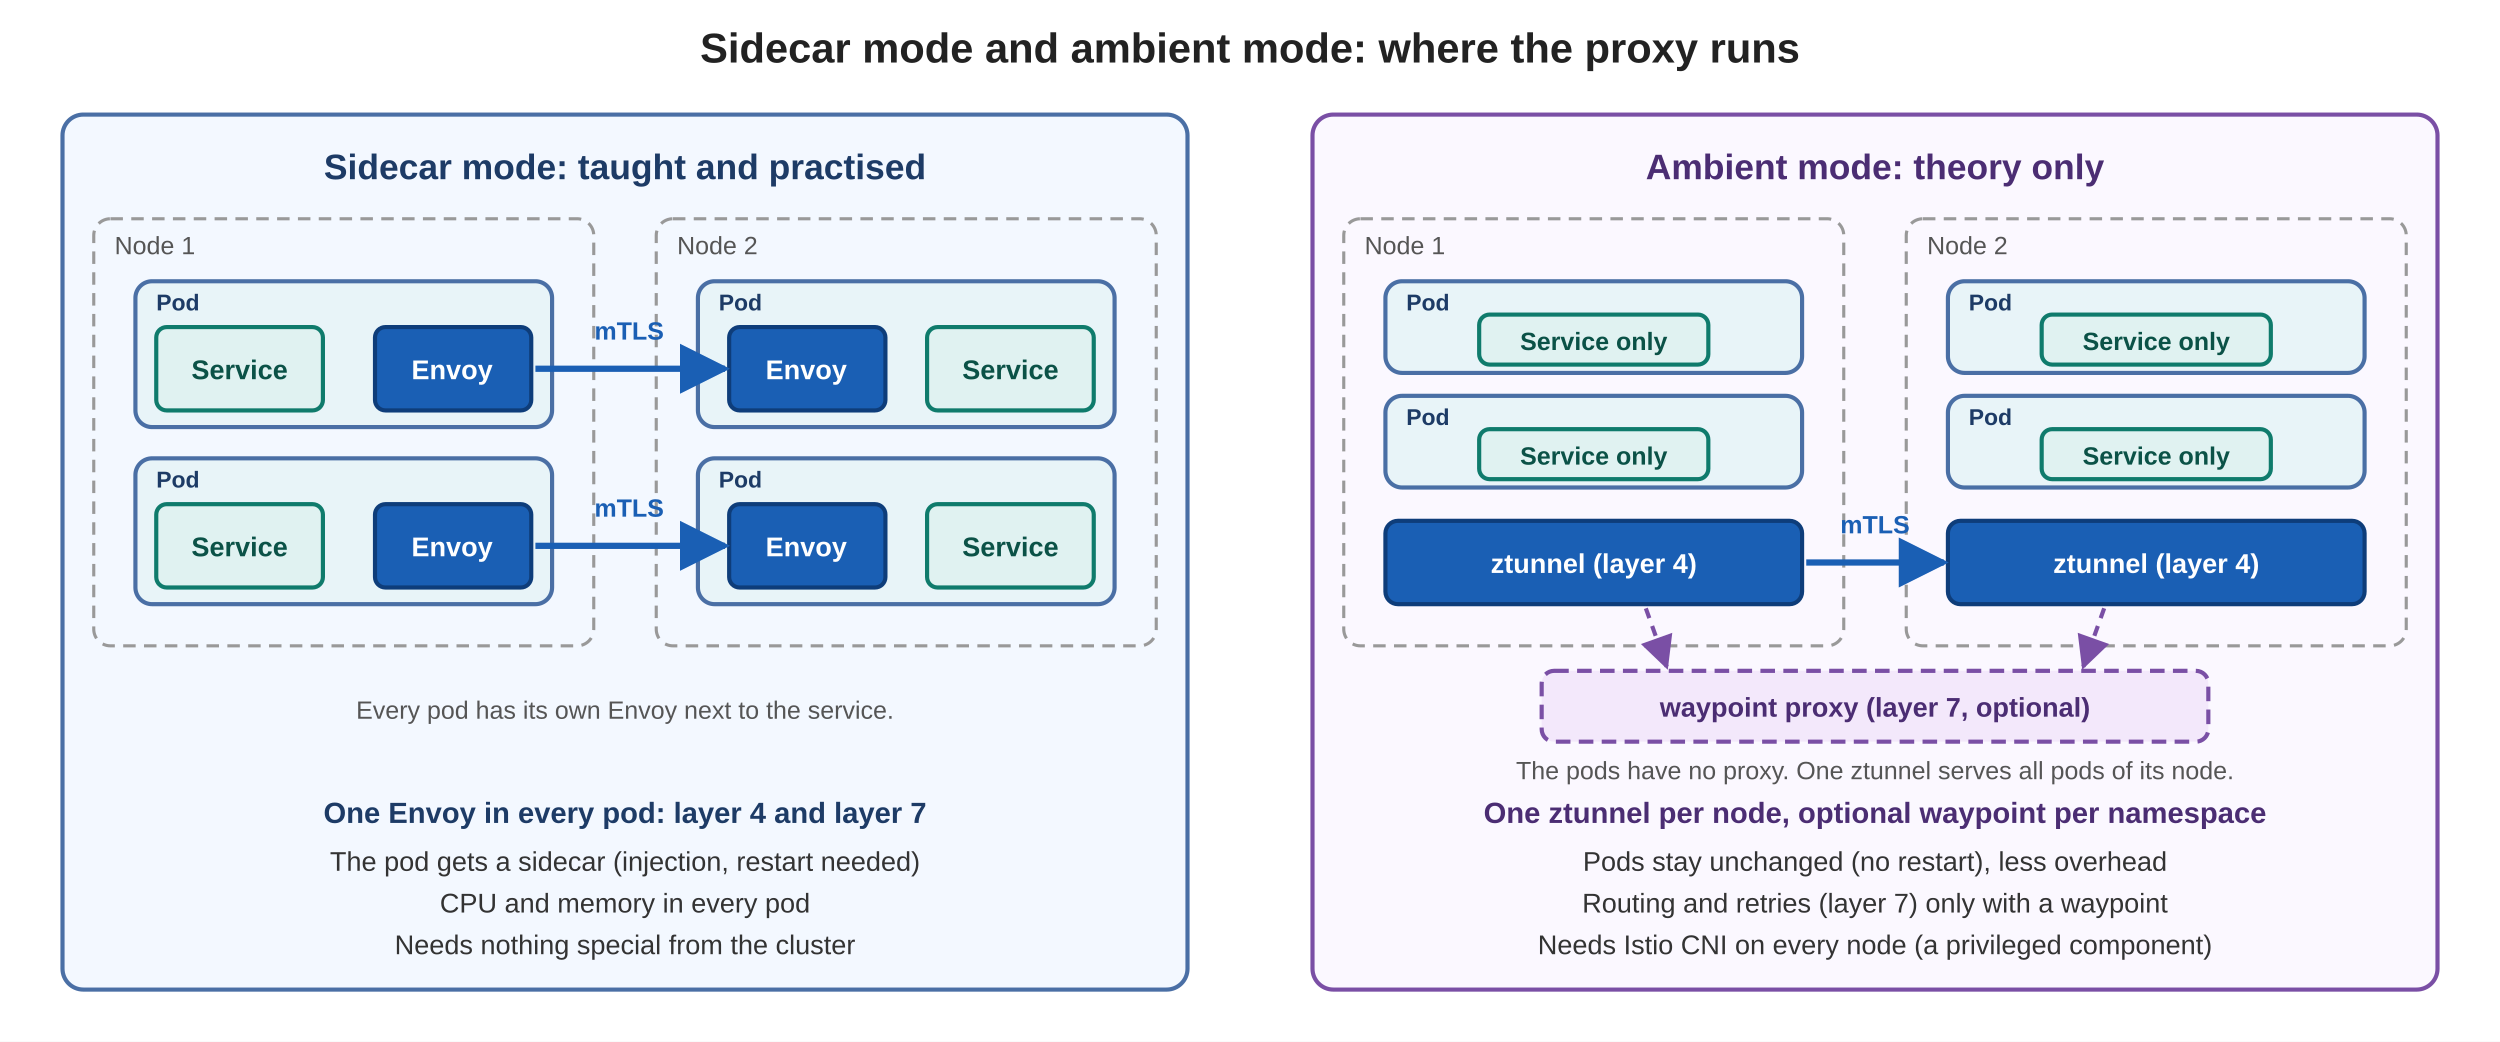
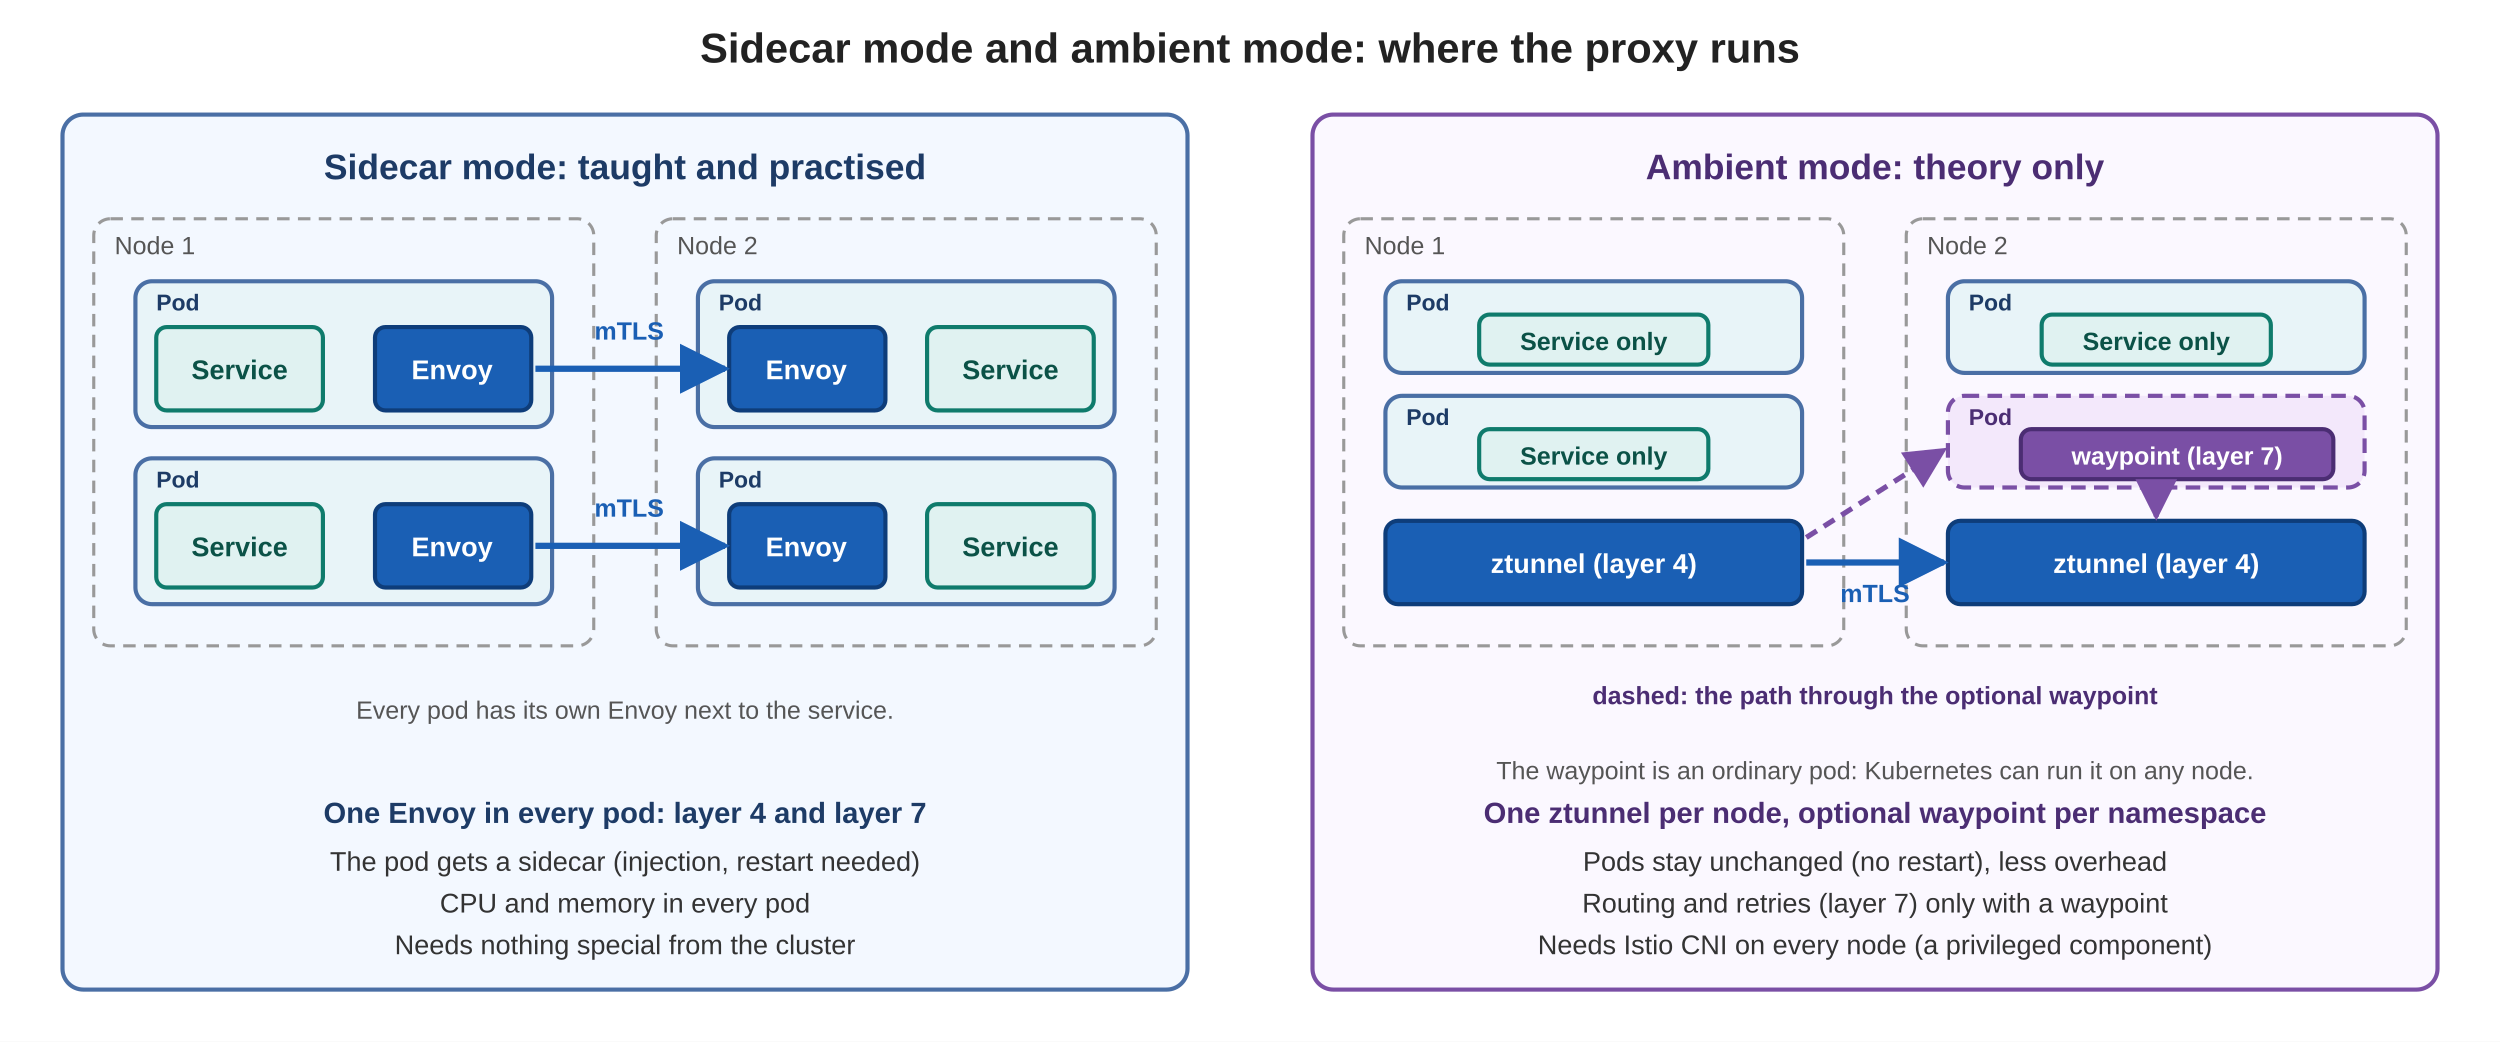
<svg xmlns="http://www.w3.org/2000/svg" viewBox="0 0 1200 500" width="1200" height="500" font-family="Segoe UI, Arial, sans-serif" font-size="14">
  <defs>
    <marker id="ab" viewBox="0 0 10 10" refX="9" refY="5" markerWidth="8" markerHeight="8" orient="auto-start-reverse">
      <path d="M0,0 L10,5 L0,10 z" fill="#1a5fb4" />
    </marker>
    <marker id="ap" viewBox="0 0 10 10" refX="9" refY="5" markerWidth="8" markerHeight="8" orient="auto-start-reverse">
      <path d="M0,0 L10,5 L0,10 z" fill="#7a4fa5" />
    </marker>
  </defs>
  <rect width="1200" height="500" fill="#ffffff" />
  <text x="600" y="30" text-anchor="middle" font-size="20" font-weight="bold" fill="#222">Sidecar mode and ambient mode: where the proxy runs</text>
  <rect x="30" y="55" width="540" height="420" rx="10" fill="#f3f8ff" stroke="#4a6fa5" stroke-width="2" />
  <text x="300" y="86" text-anchor="middle" font-size="17" font-weight="bold" fill="#1d3b66">Sidecar mode: taught and practised</text>
  <rect x="45" y="105" width="240" height="205" rx="8" fill="none" stroke="#999" stroke-width="1.5" stroke-dasharray="6 4" />
  <text x="55" y="122" font-size="12" fill="#555">Node 1</text>
  <rect x="315" y="105" width="240" height="205" rx="8" fill="none" stroke="#999" stroke-width="1.5" stroke-dasharray="6 4" />
  <text x="325" y="122" font-size="12" fill="#555">Node 2</text>
  <rect x="65" y="135" width="200" height="70" rx="8" fill="#e8f4f8" stroke="#4a6fa5" stroke-width="2" />
  <text x="75" y="149" font-size="11" fill="#1d3b66" font-weight="bold">Pod</text>
  <rect x="75" y="157" width="80" height="40" rx="5" fill="#e0f2f1" stroke="#0f7b6c" stroke-width="2" />
  <text x="115" y="182" text-anchor="middle" font-weight="bold" fill="#0b5247" font-size="13">Service</text>
  <rect x="180" y="157" width="75" height="40" rx="5" fill="#1a5fb4" stroke="#0e3d7a" stroke-width="2" />
  <text x="217" y="182" text-anchor="middle" font-weight="bold" fill="#fff" font-size="13">Envoy</text>
  <rect x="65" y="220" width="200" height="70" rx="8" fill="#e8f4f8" stroke="#4a6fa5" stroke-width="2" />
  <text x="75" y="234" font-size="11" fill="#1d3b66" font-weight="bold">Pod</text>
  <rect x="75" y="242" width="80" height="40" rx="5" fill="#e0f2f1" stroke="#0f7b6c" stroke-width="2" />
  <text x="115" y="267" text-anchor="middle" font-weight="bold" fill="#0b5247" font-size="13">Service</text>
  <rect x="180" y="242" width="75" height="40" rx="5" fill="#1a5fb4" stroke="#0e3d7a" stroke-width="2" />
  <text x="217" y="267" text-anchor="middle" font-weight="bold" fill="#fff" font-size="13">Envoy</text>
  <rect x="335" y="135" width="200" height="70" rx="8" fill="#e8f4f8" stroke="#4a6fa5" stroke-width="2" />
  <text x="345" y="149" font-size="11" fill="#1d3b66" font-weight="bold">Pod</text>
  <rect x="445" y="157" width="80" height="40" rx="5" fill="#e0f2f1" stroke="#0f7b6c" stroke-width="2" />
  <text x="485" y="182" text-anchor="middle" font-weight="bold" fill="#0b5247" font-size="13">Service</text>
  <rect x="350" y="157" width="75" height="40" rx="5" fill="#1a5fb4" stroke="#0e3d7a" stroke-width="2" />
  <text x="387" y="182" text-anchor="middle" font-weight="bold" fill="#fff" font-size="13">Envoy</text>
  <rect x="335" y="220" width="200" height="70" rx="8" fill="#e8f4f8" stroke="#4a6fa5" stroke-width="2" />
  <text x="345" y="234" font-size="11" fill="#1d3b66" font-weight="bold">Pod</text>
  <rect x="445" y="242" width="80" height="40" rx="5" fill="#e0f2f1" stroke="#0f7b6c" stroke-width="2" />
  <text x="485" y="267" text-anchor="middle" font-weight="bold" fill="#0b5247" font-size="13">Service</text>
  <rect x="350" y="242" width="75" height="40" rx="5" fill="#1a5fb4" stroke="#0e3d7a" stroke-width="2" />
  <text x="387" y="267" text-anchor="middle" font-weight="bold" fill="#fff" font-size="13">Envoy</text>
  <path d="M257,177 L348,177" stroke="#1a5fb4" stroke-width="3" fill="none" marker-end="url(#ab)" />
  <text x="302" y="163" text-anchor="middle" fill="#1a5fb4" font-weight="bold" font-size="12">mTLS</text>
  <path d="M257,262 L348,262" stroke="#1a5fb4" stroke-width="3" fill="none" marker-end="url(#ab)" />
  <text x="302" y="248" text-anchor="middle" fill="#1a5fb4" font-weight="bold" font-size="12">mTLS</text>
  <text x="300" y="345" text-anchor="middle" fill="#555" font-size="12">Every pod has its own Envoy next to the service.</text>
  <text x="300" y="395" text-anchor="middle" fill="#1d3b66" font-size="14" font-weight="bold">One Envoy in every pod: layer 4 and layer 7</text>
  <text x="300" y="418" text-anchor="middle" fill="#333" font-size="13">The pod gets a sidecar (injection, restart needed)</text>
  <text x="300" y="438" text-anchor="middle" fill="#333" font-size="13">CPU and memory in every pod</text>
  <text x="300" y="458" text-anchor="middle" fill="#333" font-size="13">Needs nothing special from the cluster</text>
  <rect x="630" y="55" width="540" height="420" rx="10" fill="#fbf8ff" stroke="#7a4fa5" stroke-width="2" />
  <text x="900" y="86" text-anchor="middle" font-size="17" font-weight="bold" fill="#4b2d73">Ambient mode: theory only</text>
  <rect x="645" y="105" width="240" height="205" rx="8" fill="none" stroke="#999" stroke-width="1.5" stroke-dasharray="6 4" />
  <text x="655" y="122" font-size="12" fill="#555">Node 1</text>
  <rect x="915" y="105" width="240" height="205" rx="8" fill="none" stroke="#999" stroke-width="1.5" stroke-dasharray="6 4" />
  <text x="925" y="122" font-size="12" fill="#555">Node 2</text>
  <rect x="665" y="135" width="200" height="44" rx="8" fill="#e8f4f8" stroke="#4a6fa5" stroke-width="2" />
  <text x="675" y="149" font-size="11" fill="#1d3b66" font-weight="bold">Pod</text>
  <rect x="710" y="151" width="110" height="24" rx="5" fill="#e0f2f1" stroke="#0f7b6c" stroke-width="2" />
  <text x="765" y="168" text-anchor="middle" font-weight="bold" fill="#0b5247" font-size="12">Service only</text>
  <rect x="665" y="190" width="200" height="44" rx="8" fill="#e8f4f8" stroke="#4a6fa5" stroke-width="2" />
  <text x="675" y="204" font-size="11" fill="#1d3b66" font-weight="bold">Pod</text>
  <rect x="710" y="206" width="110" height="24" rx="5" fill="#e0f2f1" stroke="#0f7b6c" stroke-width="2" />
  <text x="765" y="223" text-anchor="middle" font-weight="bold" fill="#0b5247" font-size="12">Service only</text>
  <rect x="935" y="135" width="200" height="44" rx="8" fill="#e8f4f8" stroke="#4a6fa5" stroke-width="2" />
  <text x="945" y="149" font-size="11" fill="#1d3b66" font-weight="bold">Pod</text>
  <rect x="980" y="151" width="110" height="24" rx="5" fill="#e0f2f1" stroke="#0f7b6c" stroke-width="2" />
  <text x="1035" y="168" text-anchor="middle" font-weight="bold" fill="#0b5247" font-size="12">Service only</text>
-   <rect x="935" y="190" width="200" height="44" rx="8" fill="#e8f4f8" stroke="#4a6fa5" stroke-width="2" />
-   <text x="945" y="204" font-size="11" fill="#1d3b66" font-weight="bold">Pod</text>
-   <rect x="980" y="206" width="110" height="24" rx="5" fill="#e0f2f1" stroke="#0f7b6c" stroke-width="2" />
-   <text x="1035" y="223" text-anchor="middle" font-weight="bold" fill="#0b5247" font-size="12">Service only</text>
+   <rect x="935" y="190" width="200" height="44" rx="8" fill="#f3e8fb" stroke="#7a4fa5" stroke-width="2" stroke-dasharray="7 4" />
+   <text x="945" y="204" font-size="11" fill="#4b2d73" font-weight="bold">Pod</text>
+   <rect x="970" y="206" width="150" height="24" rx="5" fill="#7a4fa5" stroke="#4b2d73" stroke-width="2" />
+   <text x="1045" y="223" text-anchor="middle" font-weight="bold" fill="#fff" font-size="12">waypoint (layer 7)</text>
  <rect x="665" y="250" width="200" height="40" rx="6" fill="#1a5fb4" stroke="#0e3d7a" stroke-width="2" />
  <text x="765" y="275" text-anchor="middle" font-weight="bold" fill="#fff" font-size="13">ztunnel (layer 4)</text>
  <rect x="935" y="250" width="200" height="40" rx="6" fill="#1a5fb4" stroke="#0e3d7a" stroke-width="2" />
  <text x="1035" y="275" text-anchor="middle" font-weight="bold" fill="#fff" font-size="13">ztunnel (layer 4)</text>
  <path d="M867,270 L933,270" stroke="#1a5fb4" stroke-width="3" fill="none" marker-end="url(#ab)" />
-   <text x="900" y="256" text-anchor="middle" fill="#1a5fb4" font-weight="bold" font-size="12">mTLS</text>
-   <rect x="740" y="322" width="320" height="34" rx="6" fill="#f3e8fb" stroke="#7a4fa5" stroke-width="2" stroke-dasharray="7 4" />
-   <text x="900" y="344" text-anchor="middle" fill="#4b2d73" font-weight="bold" font-size="13">waypoint proxy (layer 7, optional)</text>
-   <path d="M790,292 L800,320" stroke="#7a4fa5" stroke-width="2" stroke-dasharray="5 4" fill="none" marker-end="url(#ap)" />
-   <path d="M1010,292 L1000,320" stroke="#7a4fa5" stroke-width="2" stroke-dasharray="5 4" fill="none" marker-end="url(#ap)" />
-   <text x="900" y="374" text-anchor="middle" fill="#555" font-size="12">The pods have no proxy. One ztunnel serves all pods of its node.</text>
+   <text x="900" y="289" text-anchor="middle" fill="#1a5fb4" font-weight="bold" font-size="12">mTLS</text>
+   <path d="M867,258 L933,216" stroke="#7a4fa5" stroke-width="2.5" stroke-dasharray="6 4" fill="none" marker-end="url(#ap)" />
+   <path d="M1035,236 L1035,248" stroke="#7a4fa5" stroke-width="2.5" stroke-dasharray="6 4" fill="none" marker-end="url(#ap)" />
+   <text x="900" y="338" text-anchor="middle" fill="#4b2d73" font-size="12" font-weight="bold">dashed: the path through the optional waypoint</text>
+   <text x="900" y="374" text-anchor="middle" fill="#555" font-size="12">The waypoint is an ordinary pod: Kubernetes can run it on any node.</text>
  <text x="900" y="395" text-anchor="middle" fill="#4b2d73" font-size="14" font-weight="bold">One ztunnel per node, optional waypoint per namespace</text>
  <text x="900" y="418" text-anchor="middle" fill="#333" font-size="13">Pods stay unchanged (no restart), less overhead</text>
  <text x="900" y="438" text-anchor="middle" fill="#333" font-size="13">Routing and retries (layer 7) only with a waypoint</text>
  <text x="900" y="458" text-anchor="middle" fill="#333" font-size="13">Needs Istio CNI on every node (a privileged component)</text>
</svg>
